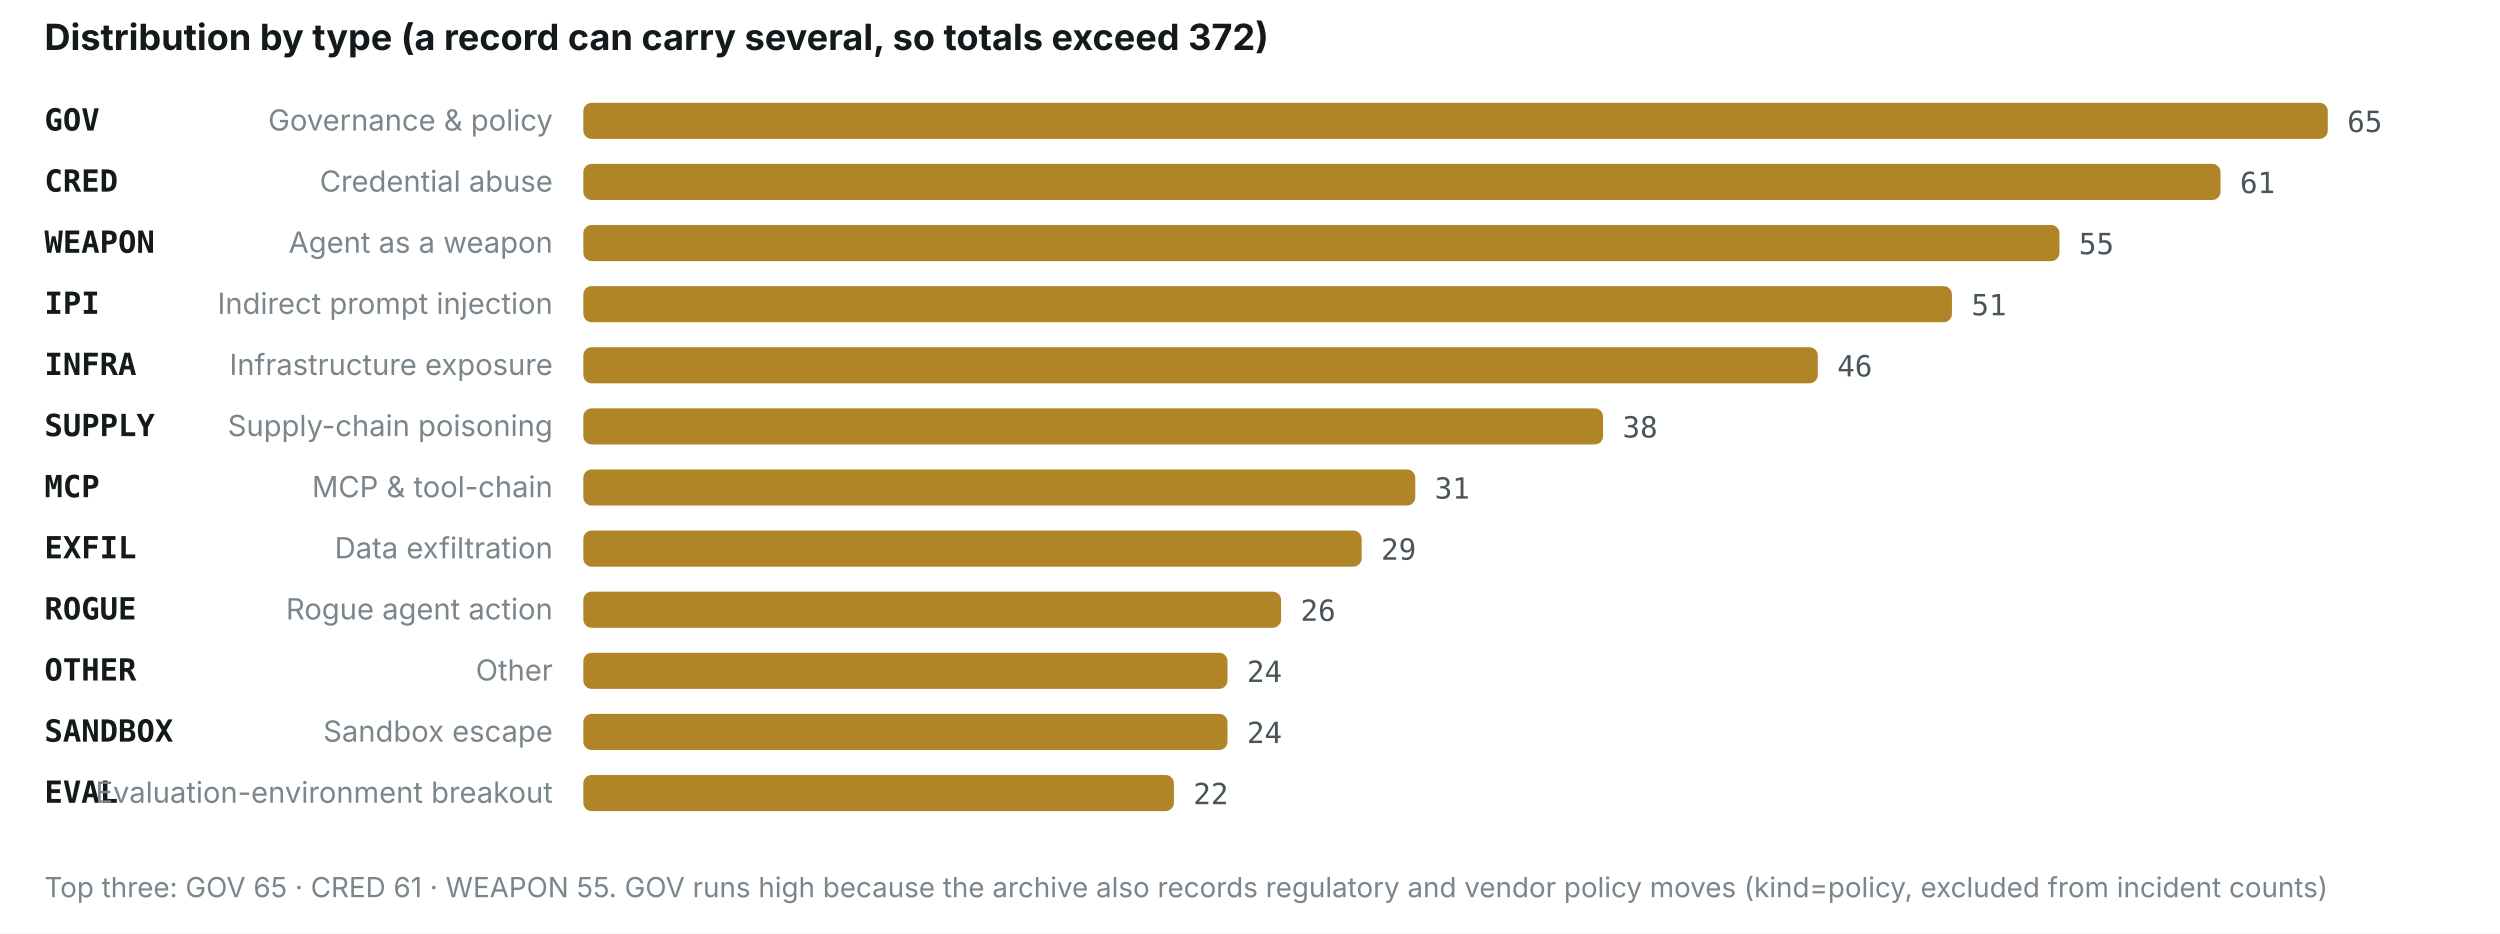
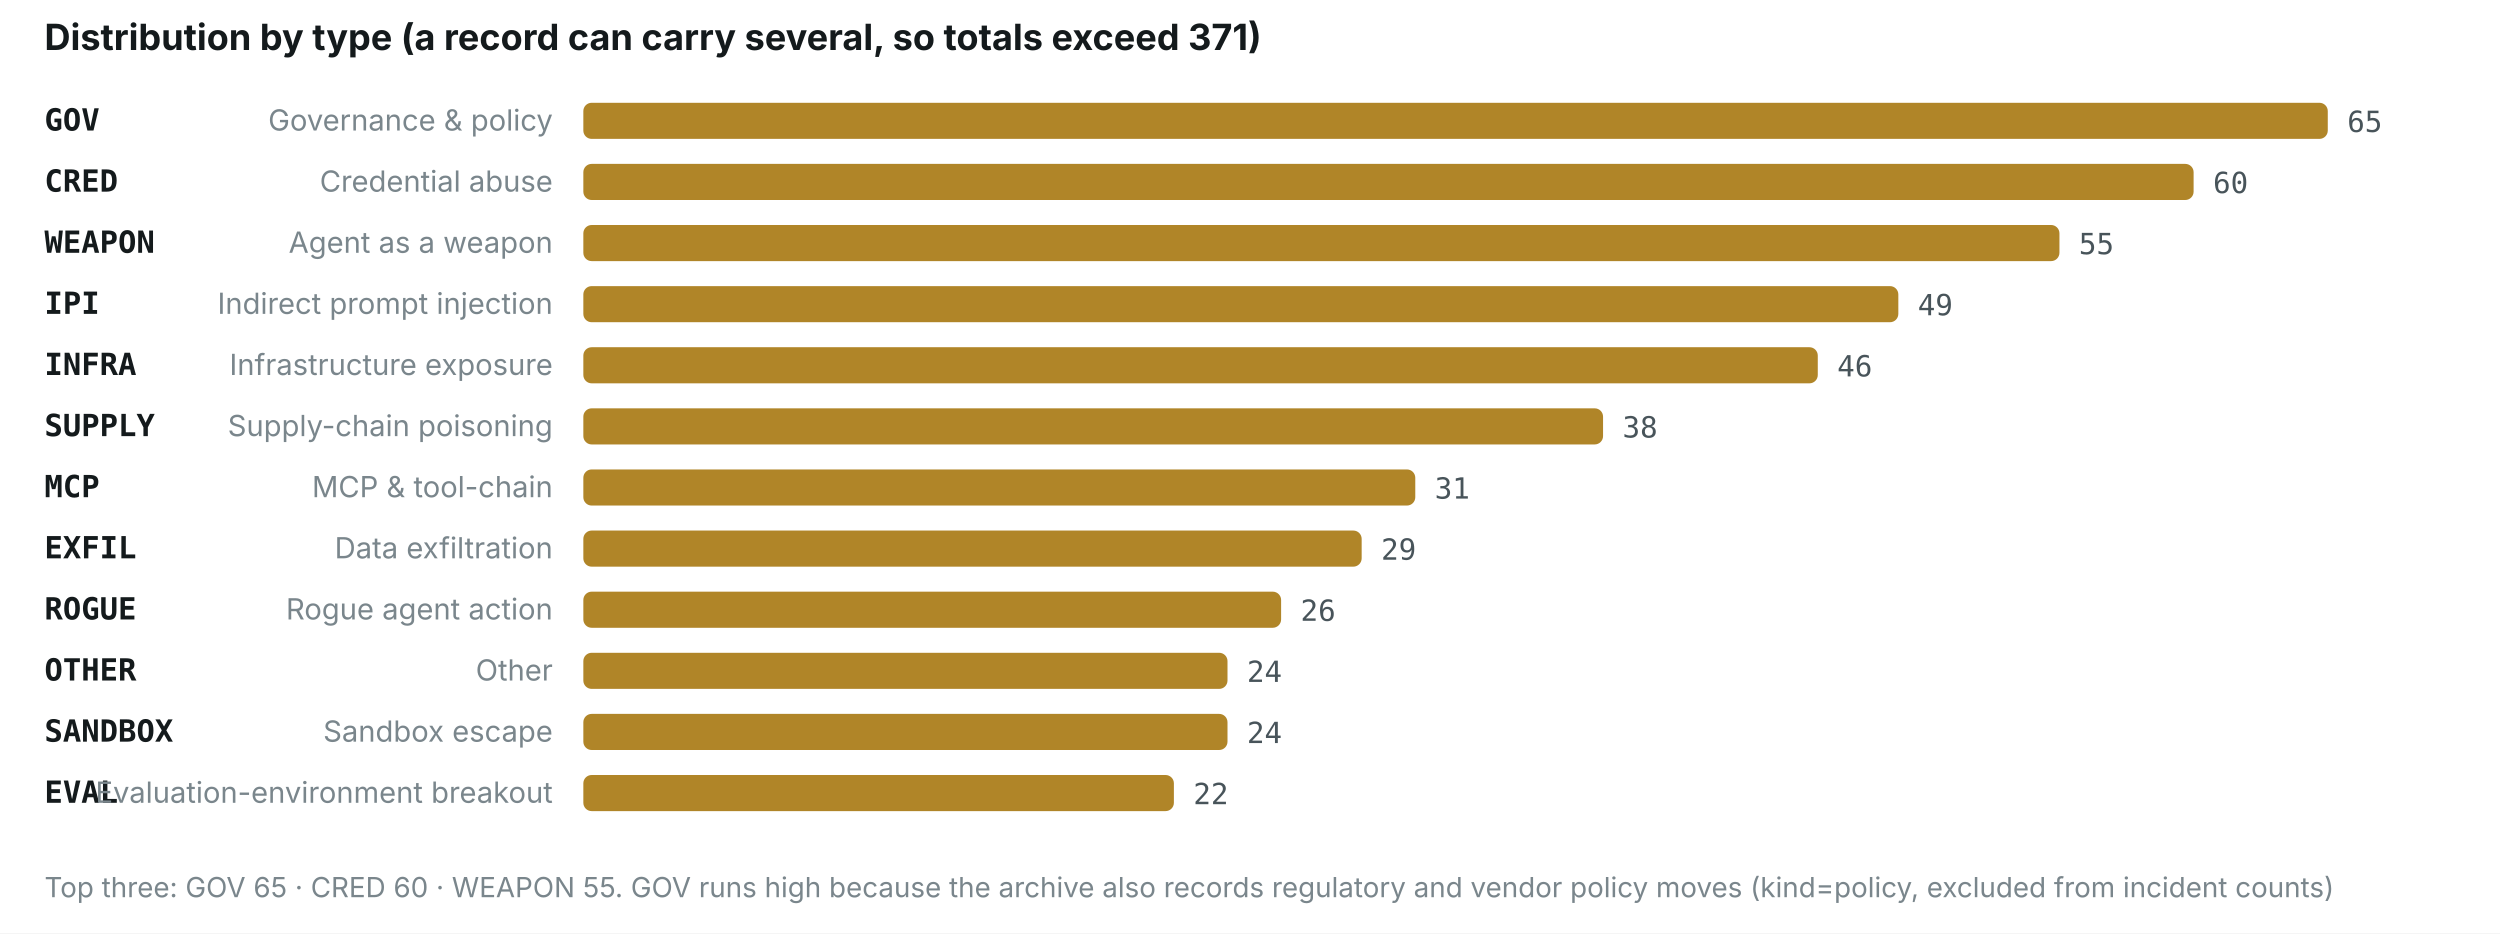
<svg xmlns="http://www.w3.org/2000/svg" viewBox="0 0 900 336" width="900" height="336" role="img" font-family="ui-sans-serif,-apple-system,'Segoe UI','PingFang SC','Microsoft YaHei',sans-serif">
  <rect width="900" height="336" fill="#FFFFFF" />
-   <text x="16" y="18" font-size="13" font-weight="700" fill="#141A1C">Distribution by type (a record can carry several, so totals exceed 372)</text>
+   <text x="16" y="18" font-size="13" font-weight="700" fill="#141A1C">Distribution by type (a record can carry several, so totals exceed 371)</text>
  <text x="16" y="47" font-size="11" fill="#141A1C" font-family="ui-monospace,'SF Mono','Cascadia Mono','Consolas',monospace" font-weight="600">GOV</text>
  <text x="199" y="47" font-size="10.5" text-anchor="end" fill="#7A868C">Governance &amp; policy</text>
  <rect x="210" y="37" width="628.0" height="13" rx="3" fill="#B08528" />
  <text x="845.0" y="47.5" font-size="10.5" fill="#48545A" font-family="ui-monospace,'SF Mono','Cascadia Mono','Consolas',monospace">65</text>
  <text x="16" y="69" font-size="11" fill="#141A1C" font-family="ui-monospace,'SF Mono','Cascadia Mono','Consolas',monospace" font-weight="600">CRED</text>
  <text x="199" y="69" font-size="10.5" text-anchor="end" fill="#7A868C">Credential abuse</text>
-   <rect x="210" y="59" width="589.4" height="13" rx="3" fill="#B08528" />
-   <text x="806.4" y="69.5" font-size="10.5" fill="#48545A" font-family="ui-monospace,'SF Mono','Cascadia Mono','Consolas',monospace">61</text>
+   <rect x="210" y="59" width="579.7" height="13" rx="3" fill="#B08528" />
+   <text x="796.7" y="69.5" font-size="10.5" fill="#48545A" font-family="ui-monospace,'SF Mono','Cascadia Mono','Consolas',monospace">60</text>
  <text x="16" y="91" font-size="11" fill="#141A1C" font-family="ui-monospace,'SF Mono','Cascadia Mono','Consolas',monospace" font-weight="600">WEAPON</text>
  <text x="199" y="91" font-size="10.5" text-anchor="end" fill="#7A868C">Agent as a weapon</text>
  <rect x="210" y="81" width="531.4" height="13" rx="3" fill="#B08528" />
  <text x="748.4" y="91.5" font-size="10.5" fill="#48545A" font-family="ui-monospace,'SF Mono','Cascadia Mono','Consolas',monospace">55</text>
  <text x="16" y="113" font-size="11" fill="#141A1C" font-family="ui-monospace,'SF Mono','Cascadia Mono','Consolas',monospace" font-weight="600">IPI</text>
  <text x="199" y="113" font-size="10.5" text-anchor="end" fill="#7A868C">Indirect prompt injection</text>
-   <rect x="210" y="103" width="492.7" height="13" rx="3" fill="#B08528" />
-   <text x="709.7" y="113.5" font-size="10.5" fill="#48545A" font-family="ui-monospace,'SF Mono','Cascadia Mono','Consolas',monospace">51</text>
+   <rect x="210" y="103" width="473.4" height="13" rx="3" fill="#B08528" />
+   <text x="690.4" y="113.5" font-size="10.5" fill="#48545A" font-family="ui-monospace,'SF Mono','Cascadia Mono','Consolas',monospace">49</text>
  <text x="16" y="135" font-size="11" fill="#141A1C" font-family="ui-monospace,'SF Mono','Cascadia Mono','Consolas',monospace" font-weight="600">INFRA</text>
  <text x="199" y="135" font-size="10.5" text-anchor="end" fill="#7A868C">Infrastructure exposure</text>
  <rect x="210" y="125" width="444.4" height="13" rx="3" fill="#B08528" />
  <text x="661.4" y="135.5" font-size="10.5" fill="#48545A" font-family="ui-monospace,'SF Mono','Cascadia Mono','Consolas',monospace">46</text>
  <text x="16" y="157" font-size="11" fill="#141A1C" font-family="ui-monospace,'SF Mono','Cascadia Mono','Consolas',monospace" font-weight="600">SUPPLY</text>
  <text x="199" y="157" font-size="10.5" text-anchor="end" fill="#7A868C">Supply-chain poisoning</text>
  <rect x="210" y="147" width="367.1" height="13" rx="3" fill="#B08528" />
  <text x="584.1" y="157.5" font-size="10.5" fill="#48545A" font-family="ui-monospace,'SF Mono','Cascadia Mono','Consolas',monospace">38</text>
  <text x="16" y="179" font-size="11" fill="#141A1C" font-family="ui-monospace,'SF Mono','Cascadia Mono','Consolas',monospace" font-weight="600">MCP</text>
  <text x="199" y="179" font-size="10.5" text-anchor="end" fill="#7A868C">MCP &amp; tool-chain</text>
  <rect x="210" y="169" width="299.5" height="13" rx="3" fill="#B08528" />
  <text x="516.5" y="179.5" font-size="10.5" fill="#48545A" font-family="ui-monospace,'SF Mono','Cascadia Mono','Consolas',monospace">31</text>
  <text x="16" y="201" font-size="11" fill="#141A1C" font-family="ui-monospace,'SF Mono','Cascadia Mono','Consolas',monospace" font-weight="600">EXFIL</text>
  <text x="199" y="201" font-size="10.5" text-anchor="end" fill="#7A868C">Data exfiltration</text>
  <rect x="210" y="191" width="280.2" height="13" rx="3" fill="#B08528" />
  <text x="497.2" y="201.5" font-size="10.5" fill="#48545A" font-family="ui-monospace,'SF Mono','Cascadia Mono','Consolas',monospace">29</text>
  <text x="16" y="223" font-size="11" fill="#141A1C" font-family="ui-monospace,'SF Mono','Cascadia Mono','Consolas',monospace" font-weight="600">ROGUE</text>
  <text x="199" y="223" font-size="10.5" text-anchor="end" fill="#7A868C">Rogue agent action</text>
  <rect x="210" y="213" width="251.2" height="13" rx="3" fill="#B08528" />
  <text x="468.2" y="223.5" font-size="10.5" fill="#48545A" font-family="ui-monospace,'SF Mono','Cascadia Mono','Consolas',monospace">26</text>
  <text x="16" y="245" font-size="11" fill="#141A1C" font-family="ui-monospace,'SF Mono','Cascadia Mono','Consolas',monospace" font-weight="600">OTHER</text>
  <text x="199" y="245" font-size="10.5" text-anchor="end" fill="#7A868C">Other</text>
  <rect x="210" y="235" width="231.9" height="13" rx="3" fill="#B08528" />
  <text x="448.9" y="245.5" font-size="10.5" fill="#48545A" font-family="ui-monospace,'SF Mono','Cascadia Mono','Consolas',monospace">24</text>
  <text x="16" y="267" font-size="11" fill="#141A1C" font-family="ui-monospace,'SF Mono','Cascadia Mono','Consolas',monospace" font-weight="600">SANDBOX</text>
  <text x="199" y="267" font-size="10.5" text-anchor="end" fill="#7A868C">Sandbox escape</text>
  <rect x="210" y="257" width="231.9" height="13" rx="3" fill="#B08528" />
  <text x="448.9" y="267.5" font-size="10.5" fill="#48545A" font-family="ui-monospace,'SF Mono','Cascadia Mono','Consolas',monospace">24</text>
  <text x="16" y="289" font-size="11" fill="#141A1C" font-family="ui-monospace,'SF Mono','Cascadia Mono','Consolas',monospace" font-weight="600">EVAL</text>
  <text x="199" y="289" font-size="10.5" text-anchor="end" fill="#7A868C">Evaluation-environment breakout</text>
  <rect x="210" y="279" width="212.6" height="13" rx="3" fill="#B08528" />
  <text x="429.6" y="289.5" font-size="10.5" fill="#48545A" font-family="ui-monospace,'SF Mono','Cascadia Mono','Consolas',monospace">22</text>
-   <text x="16" y="323" font-size="10" fill="#7A868C">Top three: GOV 65 · CRED 61 · WEAPON 55. GOV runs high because the archive also records regulatory and vendor policy moves (kind=policy, excluded from incident counts)</text>
+   <text x="16" y="323" font-size="10" fill="#7A868C">Top three: GOV 65 · CRED 60 · WEAPON 55. GOV runs high because the archive also records regulatory and vendor policy moves (kind=policy, excluded from incident counts)</text>
</svg>
